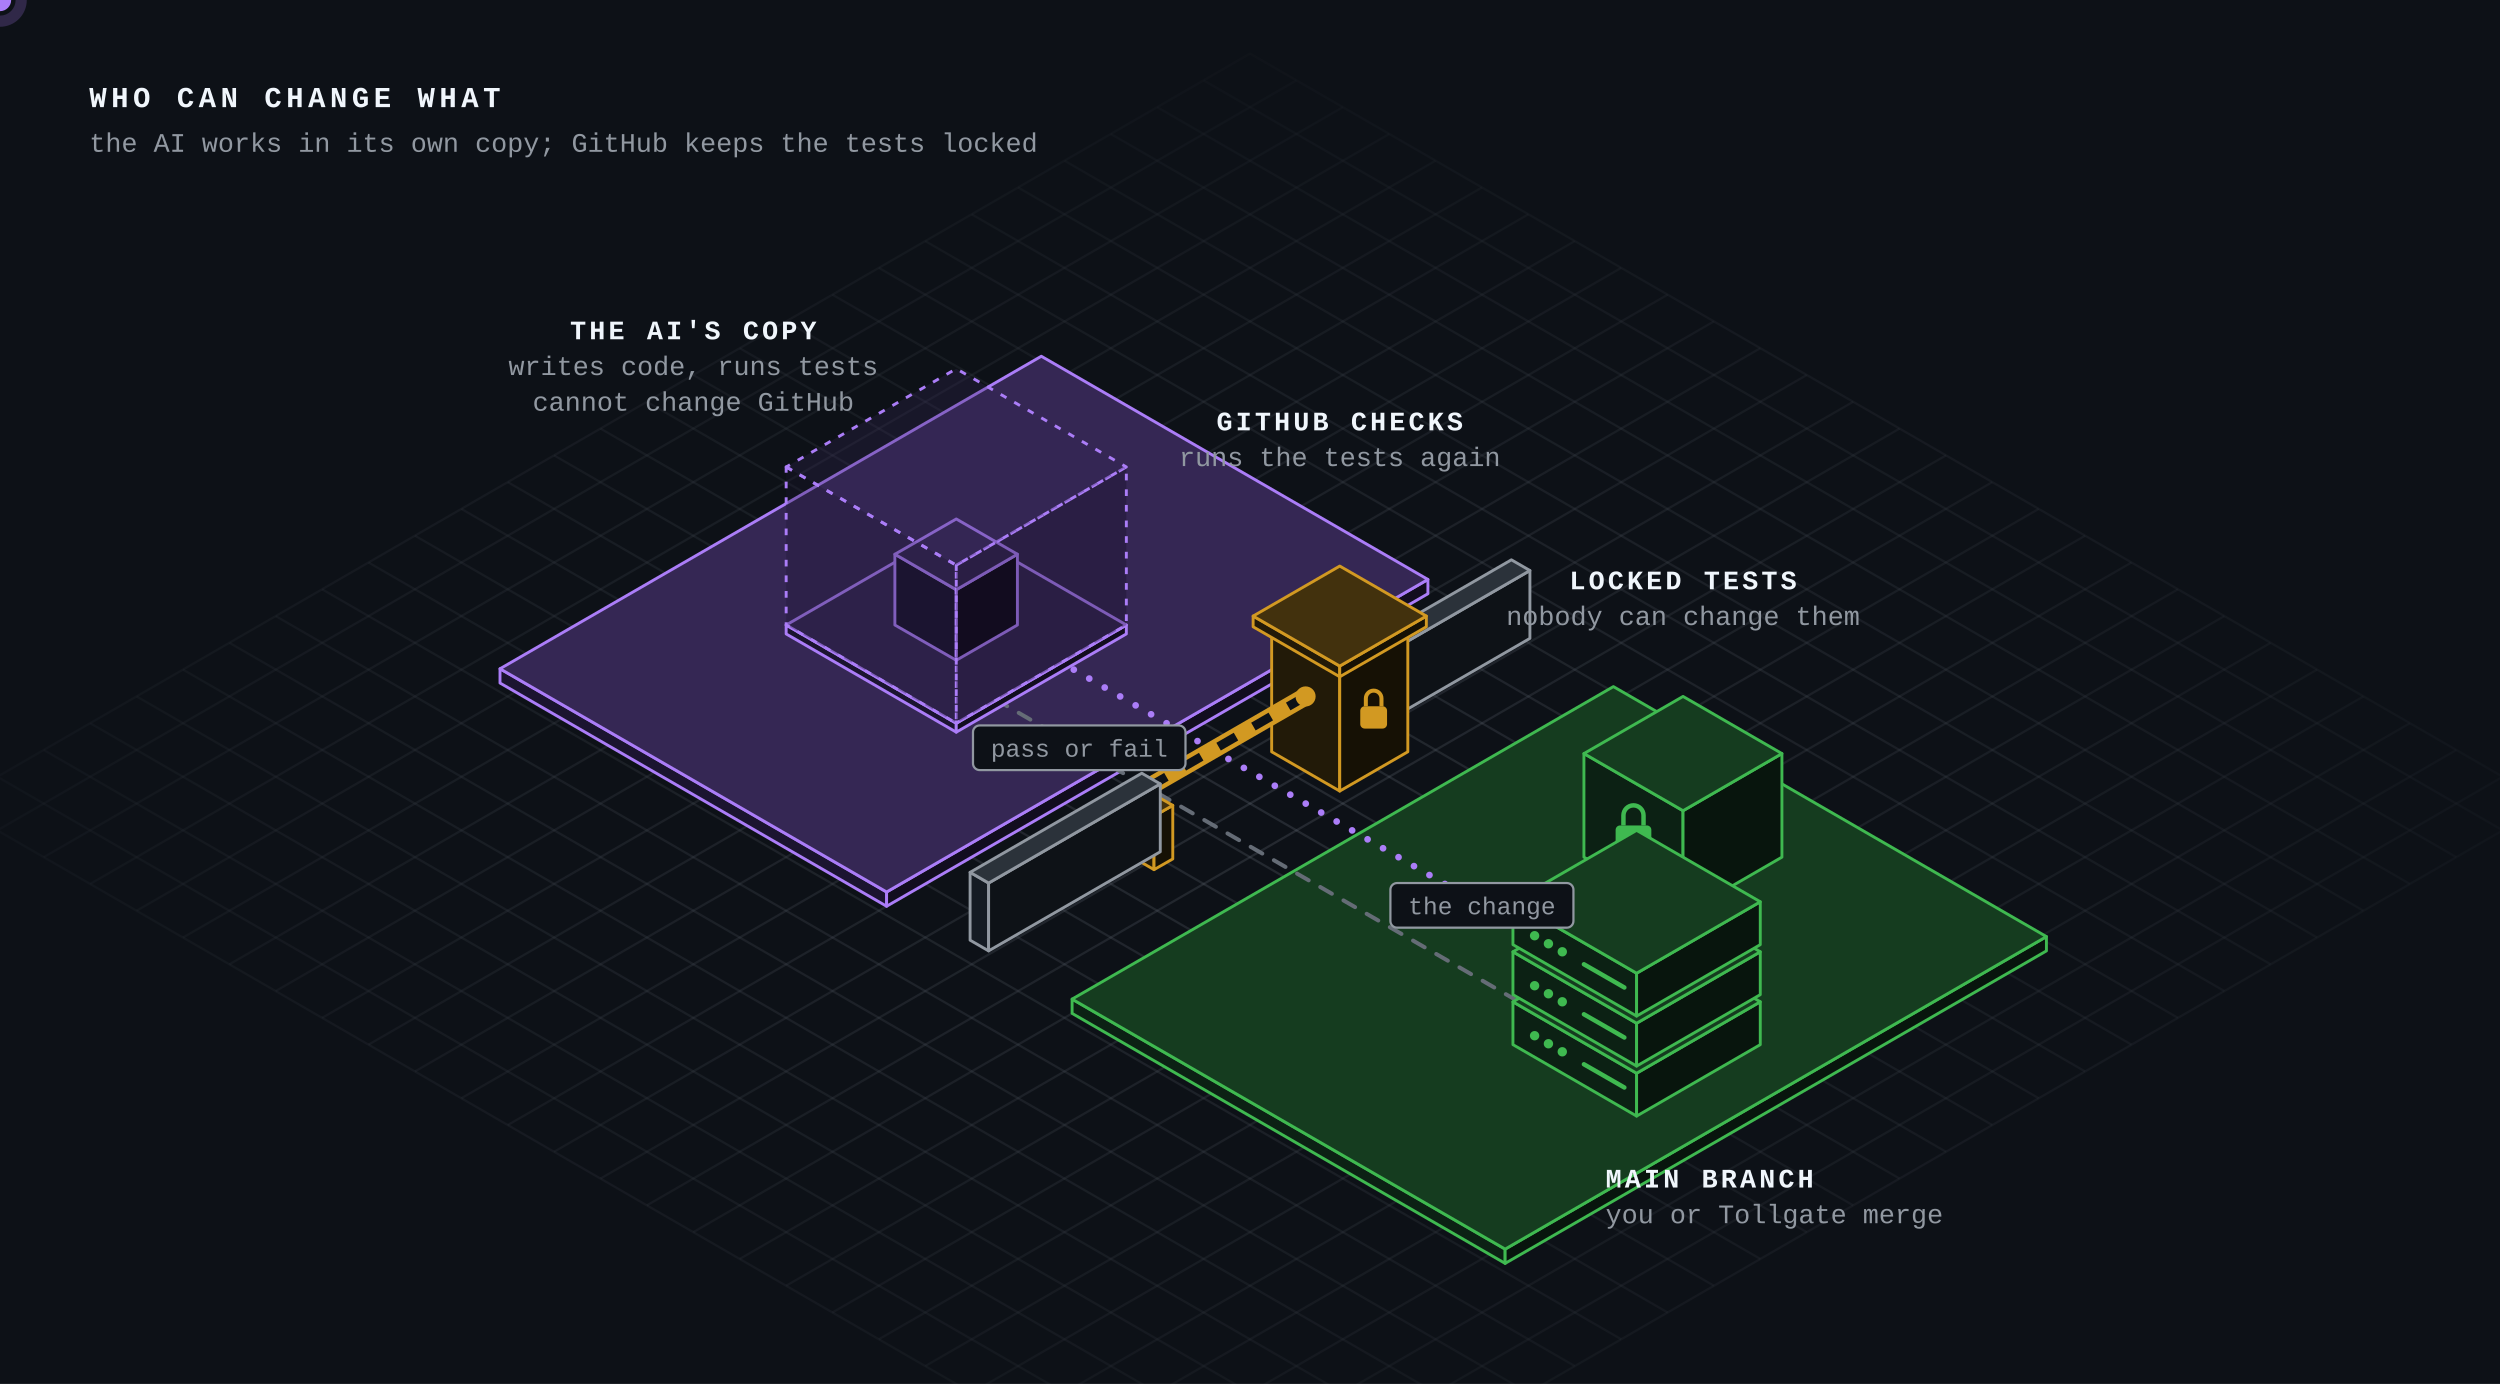
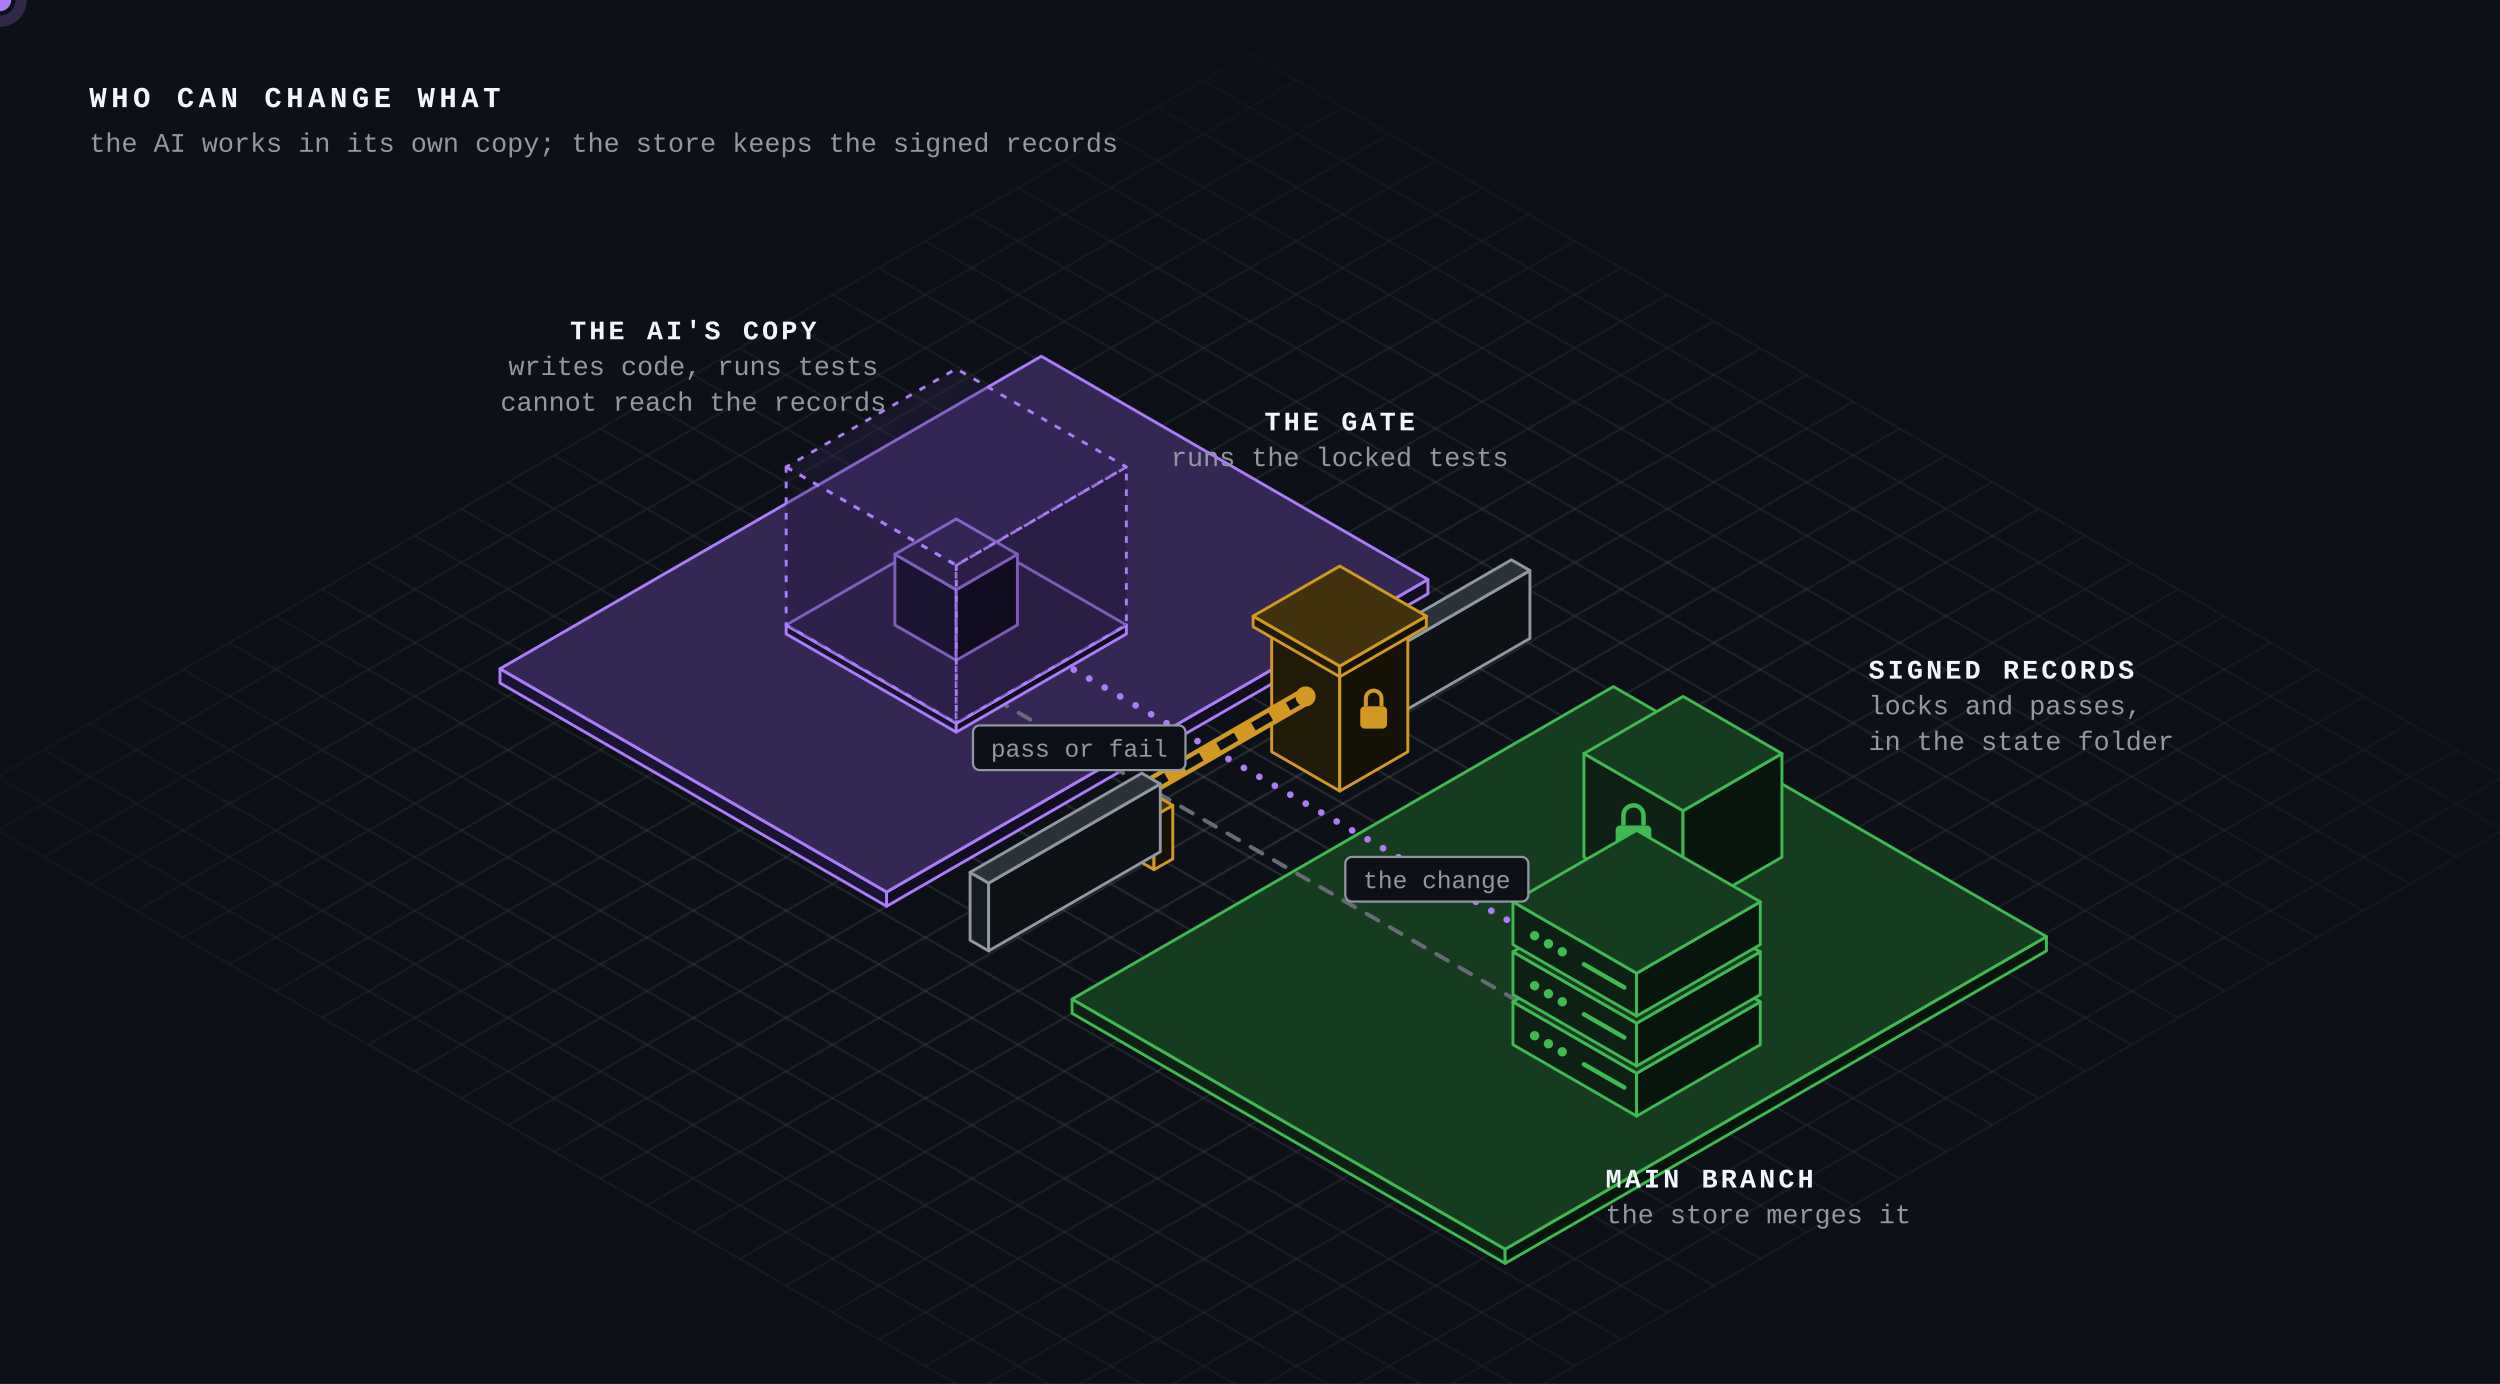
<svg xmlns="http://www.w3.org/2000/svg" viewBox="0 0 1120 620" width="1120" height="620" role="img" aria-labelledby="title desc" font-family="ui-monospace, SFMono-Regular, 'JetBrains Mono', 'Cascadia Mono', Menlo, Consolas, 'Liberation Mono', monospace">
  <defs>
    <radialGradient id="glow" cx="0.500" cy="0.581" r="0.6">
      <stop offset="0" stop-color="#fff" stop-opacity="1" />
      <stop offset="1" stop-color="#fff" stop-opacity="0" />
    </radialGradient>
    <mask id="fade">
      <rect width="1120" height="620" fill="url(#glow)" />
    </mask>
    <marker id="arrow-main" viewBox="0 0 10 10" refX="9" refY="5" markerWidth="10" markerHeight="10" markerUnits="userSpaceOnUse" orient="auto-start-reverse">
      <path d="M1,1 L9,5 L1,9 L3.2,5 z" fill="#ab7df8" />
    </marker>
    <marker id="arrow-side" viewBox="0 0 10 10" refX="9" refY="5" markerWidth="10" markerHeight="10" markerUnits="userSpaceOnUse" orient="auto-start-reverse">
      <path d="M1,1 L9,5 L1,9 L3.2,5 z" fill="#656c76" />
    </marker>
    <marker id="arrow-fail" viewBox="0 0 10 10" refX="9" refY="5" markerWidth="10" markerHeight="10" markerUnits="userSpaceOnUse" orient="auto-start-reverse">
      <path d="M1,1 L9,5 L1,9 L3.2,5 z" fill="#f85149" />
    </marker>
    <marker id="arrow-pass" viewBox="0 0 10 10" refX="9" refY="5" markerWidth="10" markerHeight="10" markerUnits="userSpaceOnUse" orient="auto-start-reverse">
      <path d="M1,1 L9,5 L1,9 L3.2,5 z" fill="#3fb950" />
    </marker>
  </defs>
  <style>.main{stroke-width:3;stroke-dasharray:0 8;animation:flow .8s linear infinite}.side{stroke-width:1.8;stroke-dasharray:6 6;animation:side 1.6s linear infinite}@keyframes flow{to{stroke-dashoffset:-8}}@keyframes side{to{stroke-dashoffset:-12}}.still-arm{display:none}@media (prefers-reduced-motion:reduce){.main,.side{animation:none}.ticket,.moving-arm{display:none}.still-arm{display:inline}}</style>
  <rect width="1120" height="620" fill="#0d1117" />
  <g mask="url(#fade)">
    <line x1="560.0" y1="24.0" x2="-22.0" y2="360.0" stroke="#656c76" stroke-opacity="0.28" stroke-width="1" />
    <line x1="560.0" y1="24.0" x2="1142.0" y2="360.0" stroke="#656c76" stroke-opacity="0.28" stroke-width="1" />
    <line x1="580.8" y1="36.0" x2="-1.2" y2="372.0" stroke="#656c76" stroke-opacity="0.28" stroke-width="1" />
    <line x1="539.2" y1="36.0" x2="1121.2" y2="372.0" stroke="#656c76" stroke-opacity="0.28" stroke-width="1" />
    <line x1="601.6" y1="48.0" x2="19.6" y2="384.0" stroke="#656c76" stroke-opacity="0.28" stroke-width="1" />
    <line x1="518.4" y1="48.0" x2="1100.4" y2="384.0" stroke="#656c76" stroke-opacity="0.28" stroke-width="1" />
    <line x1="622.4" y1="60.0" x2="40.4" y2="396.0" stroke="#656c76" stroke-opacity="0.28" stroke-width="1" />
    <line x1="497.6" y1="60.0" x2="1079.6" y2="396.0" stroke="#656c76" stroke-opacity="0.28" stroke-width="1" />
    <line x1="643.1" y1="72.0" x2="61.2" y2="408.0" stroke="#656c76" stroke-opacity="0.28" stroke-width="1" />
    <line x1="476.9" y1="72.0" x2="1058.8" y2="408.0" stroke="#656c76" stroke-opacity="0.28" stroke-width="1" />
    <line x1="663.9" y1="84.0" x2="82.0" y2="420.0" stroke="#656c76" stroke-opacity="0.28" stroke-width="1" />
    <line x1="456.1" y1="84.0" x2="1038.0" y2="420.0" stroke="#656c76" stroke-opacity="0.28" stroke-width="1" />
    <line x1="684.7" y1="96.0" x2="102.8" y2="432.0" stroke="#656c76" stroke-opacity="0.28" stroke-width="1" />
    <line x1="435.3" y1="96.0" x2="1017.2" y2="432.0" stroke="#656c76" stroke-opacity="0.28" stroke-width="1" />
    <line x1="705.5" y1="108.0" x2="123.5" y2="444.0" stroke="#656c76" stroke-opacity="0.28" stroke-width="1" />
    <line x1="414.5" y1="108.0" x2="996.5" y2="444.0" stroke="#656c76" stroke-opacity="0.28" stroke-width="1" />
    <line x1="726.3" y1="120.0" x2="144.3" y2="456.0" stroke="#656c76" stroke-opacity="0.28" stroke-width="1" />
    <line x1="393.7" y1="120.0" x2="975.7" y2="456.0" stroke="#656c76" stroke-opacity="0.28" stroke-width="1" />
    <line x1="747.1" y1="132.0" x2="165.1" y2="468.0" stroke="#656c76" stroke-opacity="0.28" stroke-width="1" />
    <line x1="372.9" y1="132.0" x2="954.9" y2="468.0" stroke="#656c76" stroke-opacity="0.28" stroke-width="1" />
    <line x1="767.8" y1="144.0" x2="185.9" y2="480.0" stroke="#656c76" stroke-opacity="0.28" stroke-width="1" />
    <line x1="352.2" y1="144.0" x2="934.1" y2="480.0" stroke="#656c76" stroke-opacity="0.28" stroke-width="1" />
    <line x1="788.6" y1="156.0" x2="206.7" y2="492.0" stroke="#656c76" stroke-opacity="0.28" stroke-width="1" />
    <line x1="331.4" y1="156.0" x2="913.3" y2="492.0" stroke="#656c76" stroke-opacity="0.28" stroke-width="1" />
    <line x1="809.4" y1="168.0" x2="227.5" y2="504.0" stroke="#656c76" stroke-opacity="0.28" stroke-width="1" />
    <line x1="310.6" y1="168.0" x2="892.5" y2="504.0" stroke="#656c76" stroke-opacity="0.28" stroke-width="1" />
    <line x1="830.2" y1="180.0" x2="248.2" y2="516.0" stroke="#656c76" stroke-opacity="0.28" stroke-width="1" />
    <line x1="289.8" y1="180.0" x2="871.8" y2="516.0" stroke="#656c76" stroke-opacity="0.28" stroke-width="1" />
    <line x1="851.0" y1="192.0" x2="269.0" y2="528.0" stroke="#656c76" stroke-opacity="0.28" stroke-width="1" />
    <line x1="269.0" y1="192.0" x2="851.0" y2="528.0" stroke="#656c76" stroke-opacity="0.28" stroke-width="1" />
    <line x1="871.8" y1="204.0" x2="289.8" y2="540.0" stroke="#656c76" stroke-opacity="0.28" stroke-width="1" />
    <line x1="248.2" y1="204.0" x2="830.2" y2="540.0" stroke="#656c76" stroke-opacity="0.28" stroke-width="1" />
    <line x1="892.5" y1="216.0" x2="310.6" y2="552.0" stroke="#656c76" stroke-opacity="0.28" stroke-width="1" />
    <line x1="227.5" y1="216.0" x2="809.4" y2="552.0" stroke="#656c76" stroke-opacity="0.28" stroke-width="1" />
    <line x1="913.3" y1="228.0" x2="331.4" y2="564.0" stroke="#656c76" stroke-opacity="0.28" stroke-width="1" />
    <line x1="206.7" y1="228.0" x2="788.6" y2="564.0" stroke="#656c76" stroke-opacity="0.28" stroke-width="1" />
    <line x1="934.1" y1="240.0" x2="352.2" y2="576.0" stroke="#656c76" stroke-opacity="0.28" stroke-width="1" />
    <line x1="185.9" y1="240.0" x2="767.8" y2="576.0" stroke="#656c76" stroke-opacity="0.28" stroke-width="1" />
    <line x1="954.9" y1="252.0" x2="372.9" y2="588.0" stroke="#656c76" stroke-opacity="0.28" stroke-width="1" />
    <line x1="165.1" y1="252.0" x2="747.1" y2="588.0" stroke="#656c76" stroke-opacity="0.28" stroke-width="1" />
    <line x1="975.7" y1="264.0" x2="393.7" y2="600.0" stroke="#656c76" stroke-opacity="0.28" stroke-width="1" />
    <line x1="144.3" y1="264.0" x2="726.3" y2="600.0" stroke="#656c76" stroke-opacity="0.28" stroke-width="1" />
    <line x1="996.5" y1="276.0" x2="414.5" y2="612.0" stroke="#656c76" stroke-opacity="0.28" stroke-width="1" />
    <line x1="123.5" y1="276.0" x2="705.5" y2="612.0" stroke="#656c76" stroke-opacity="0.28" stroke-width="1" />
    <line x1="1017.2" y1="288.0" x2="435.3" y2="624.0" stroke="#656c76" stroke-opacity="0.28" stroke-width="1" />
    <line x1="102.8" y1="288.0" x2="684.7" y2="624.0" stroke="#656c76" stroke-opacity="0.28" stroke-width="1" />
    <line x1="1038.0" y1="300.0" x2="456.1" y2="636.0" stroke="#656c76" stroke-opacity="0.28" stroke-width="1" />
    <line x1="82.0" y1="300.0" x2="663.9" y2="636.0" stroke="#656c76" stroke-opacity="0.28" stroke-width="1" />
    <line x1="1058.8" y1="312.0" x2="476.9" y2="648.0" stroke="#656c76" stroke-opacity="0.28" stroke-width="1" />
    <line x1="61.2" y1="312.0" x2="643.1" y2="648.0" stroke="#656c76" stroke-opacity="0.28" stroke-width="1" />
    <line x1="1079.6" y1="324.0" x2="497.6" y2="660.0" stroke="#656c76" stroke-opacity="0.28" stroke-width="1" />
    <line x1="40.4" y1="324.0" x2="622.4" y2="660.0" stroke="#656c76" stroke-opacity="0.28" stroke-width="1" />
    <line x1="1100.4" y1="336.0" x2="518.4" y2="672.0" stroke="#656c76" stroke-opacity="0.28" stroke-width="1" />
    <line x1="19.6" y1="336.0" x2="601.6" y2="672.0" stroke="#656c76" stroke-opacity="0.28" stroke-width="1" />
    <line x1="1121.2" y1="348.0" x2="539.2" y2="684.0" stroke="#656c76" stroke-opacity="0.28" stroke-width="1" />
    <line x1="-1.2" y1="348.0" x2="580.8" y2="684.0" stroke="#656c76" stroke-opacity="0.28" stroke-width="1" />
    <line x1="1142.0" y1="360.0" x2="560.0" y2="696.0" stroke="#656c76" stroke-opacity="0.28" stroke-width="1" />
    <line x1="-22.0" y1="360.0" x2="560.0" y2="696.0" stroke="#656c76" stroke-opacity="0.28" stroke-width="1" />
  </g>
  <polygon points="224.0,299.6 397.2,399.6 397.2,406.0 224.0,306.0" fill="#1b1430" stroke="#ab7df8" stroke-width="1.3" stroke-linejoin="round" />
  <polygon points="397.2,399.6 639.7,259.6 639.7,266.0 397.2,406.0" fill="#120d1f" stroke="#ab7df8" stroke-width="1.3" stroke-linejoin="round" />
  <polygon points="224.0,299.6 397.2,399.6 639.7,259.6 466.5,159.6" fill="#352754" stroke="#ab7df8" stroke-width="1.3" stroke-linejoin="round" />
  <polygon points="480.3,447.6 674.3,559.6 674.3,566.0 480.3,454.0" fill="#0c2114" stroke="#3fb950" stroke-width="1.3" stroke-linejoin="round" />
  <polygon points="674.3,559.6 916.8,419.6 916.8,426.0 674.3,566.0" fill="#08150d" stroke="#3fb950" stroke-width="1.3" stroke-linejoin="round" />
  <polygon points="480.3,447.6 674.3,559.6 916.8,419.6 722.8,307.6" fill="#153c1f" stroke="#3fb950" stroke-width="1.3" stroke-linejoin="round" />
  <polyline class="main" points="467.2,292.0 719.3,437.6" fill="none" stroke="#ab7df8" stroke-linecap="round" stroke-linejoin="round" marker-end="url(#arrow-main)" />
  <polyline class="side" points="690.2,454.4 438.1,308.8" fill="none" stroke="#656c76" stroke-linecap="round" stroke-linejoin="round" marker-end="url(#arrow-side)" />
  <polygon points="352.2,280.0 428.4,324.0 428.4,328.0 352.2,284.0" fill="#1b1430" stroke="#ab7df8" stroke-width="1.3" stroke-linejoin="round" />
  <polygon points="428.4,324.0 504.6,280.0 504.6,284.0 428.4,328.0" fill="#120d1f" stroke="#ab7df8" stroke-width="1.3" stroke-linejoin="round" />
  <polygon points="352.2,280.0 428.4,324.0 504.6,280.0 428.4,236.0" fill="#352754" stroke="#ab7df8" stroke-width="1.3" stroke-linejoin="round" />
  <polygon points="400.9,248.3 428.4,264.2 428.4,295.8 400.9,280.0" fill="#1b1430" stroke="#ab7df8" stroke-width="1.3" stroke-linejoin="round" />
  <polygon points="428.4,264.2 455.8,248.3 455.8,280.0 428.4,295.8" fill="#120d1f" stroke="#ab7df8" stroke-width="1.3" stroke-linejoin="round" />
  <polygon points="400.9,248.3 428.4,264.2 455.8,248.3 428.4,232.5" fill="#352754" stroke="#ab7df8" stroke-width="1.3" stroke-linejoin="round" />
  <polygon points="352.2,209.2 428.4,253.2 428.4,324.0 352.2,280.0" fill="#1b1430" stroke="#ab7df8" stroke-width="1.3" stroke-linejoin="round" fill-opacity="0.3" stroke-dasharray="3 4" />
  <polygon points="428.4,253.2 504.6,209.2 504.6,280.0 428.4,324.0" fill="#120d1f" stroke="#ab7df8" stroke-width="1.3" stroke-linejoin="round" fill-opacity="0.3" stroke-dasharray="3 4" />
  <polygon points="352.2,209.2 428.4,253.2 504.6,209.2 428.4,165.2" fill="#352754" stroke="#ab7df8" stroke-width="1.3" stroke-linejoin="round" fill-opacity="0.3" stroke-dasharray="3 4" />
  <polygon points="612.7,288.0 621.0,292.8 621.0,323.2 612.7,318.4" fill="#151b23" stroke="#9198a1" stroke-width="1.3" stroke-linejoin="round" />
  <polygon points="621.0,292.8 685.4,255.6 685.4,286.0 621.0,323.2" fill="#0e1217" stroke="#9198a1" stroke-width="1.3" stroke-linejoin="round" />
  <polygon points="612.7,288.0 621.0,292.8 685.4,255.6 677.1,250.8" fill="#2b323a" stroke="#9198a1" stroke-width="1.3" stroke-linejoin="round" />
  <polygon points="569.7,280.8 600.2,298.4 600.2,354.4 569.7,336.8" fill="#221a08" stroke="#d29922" stroke-width="1.3" stroke-linejoin="round" />
  <polygon points="600.2,298.4 630.7,280.8 630.7,336.8 600.2,354.4" fill="#161105" stroke="#d29922" stroke-width="1.3" stroke-linejoin="round" />
  <polygon points="569.7,280.8 600.2,298.4 630.7,280.8 600.2,263.2" fill="#42310d" stroke="#d29922" stroke-width="1.3" stroke-linejoin="round" />
  <polygon points="561.4,276.0 600.2,298.4 600.2,303.2 561.4,280.8" fill="#221a08" stroke="#d29922" stroke-width="1.3" stroke-linejoin="round" />
  <polygon points="600.2,298.4 639.0,276.0 639.0,280.8 600.2,303.2" fill="#161105" stroke="#d29922" stroke-width="1.3" stroke-linejoin="round" />
  <polygon points="561.4,276.0 600.2,298.4 639.0,276.0 600.2,253.6" fill="#42310d" stroke="#d29922" stroke-width="1.3" stroke-linejoin="round" />
  <rect x="609.4" y="316.4" width="12" height="10" rx="2" fill="#d29922" />
  <path d="M611.9,316.4 v-3.5 a3.5,3.5 0 0 1 7,0 v3.5" fill="none" stroke="#d29922" stroke-width="1.8" />
  <polygon points="508.7,360.8 517.0,365.6 517.0,389.6 508.7,384.8" fill="#221a08" stroke="#d29922" stroke-width="1.3" stroke-linejoin="round" />
  <polygon points="517.0,365.6 525.4,360.8 525.4,384.8 517.0,389.6" fill="#161105" stroke="#d29922" stroke-width="1.3" stroke-linejoin="round" />
  <polygon points="508.7,360.8 517.0,365.6 525.4,360.8 517.0,356.0" fill="#42310d" stroke="#d29922" stroke-width="1.3" stroke-linejoin="round" />
  <g class="moving-arm">
    <line x1="584.9" y1="312.0" x2="517.0" y2="351.2" stroke="#d29922" stroke-width="8" stroke-linecap="round" />
    <line x1="584.9" y1="312.0" x2="517.0" y2="351.2" stroke="#0d1117" stroke-width="4" stroke-dasharray="9 9" />
    <animateTransform attributeName="transform" type="rotate" values="0 584.9 312.0;0 584.9 312.0;80 584.9 312.0;80 584.9 312.0;0 584.9 312.0;0 584.9 312.0" keyTimes="0;0.298;0.371;0.659;0.732;1" dur="6.15s" repeatCount="indefinite" />
  </g>
  <g class="still-arm">
    <line x1="584.9" y1="312.0" x2="517.0" y2="351.2" stroke="#d29922" stroke-width="8" stroke-linecap="round" />
    <line x1="584.9" y1="312.0" x2="517.0" y2="351.2" stroke="#0d1117" stroke-width="4" stroke-dasharray="9 9" />
  </g>
  <circle cx="584.9" cy="312.0" r="4.5" fill="#d29922" />
  <polygon points="434.6,390.8 442.9,395.6 442.9,426.0 434.6,421.2" fill="#151b23" stroke="#9198a1" stroke-width="1.3" stroke-linejoin="round" />
  <polygon points="442.9,395.6 519.8,351.2 519.8,381.6 442.9,426.0" fill="#0e1217" stroke="#9198a1" stroke-width="1.3" stroke-linejoin="round" />
  <polygon points="434.6,390.8 442.9,395.6 519.8,351.2 511.5,346.4" fill="#2b323a" stroke="#9198a1" stroke-width="1.3" stroke-linejoin="round" />
  <polygon points="709.6,337.6 754.0,363.2 754.0,409.6 709.6,384.0" fill="#0c2114" stroke="#3fb950" stroke-width="1.3" stroke-linejoin="round" />
  <polygon points="754.0,363.2 798.3,337.6 798.3,384.0 754.0,409.6" fill="#08150d" stroke="#3fb950" stroke-width="1.3" stroke-linejoin="round" />
  <polygon points="709.6,337.6 754.0,363.2 798.3,337.6 754.0,312.0" fill="#153c1f" stroke="#3fb950" stroke-width="1.3" stroke-linejoin="round" />
  <rect x="723.8" y="369.8" width="16" height="13" rx="2" fill="#3fb950" />
  <path d="M727.3,369.8 v-4.5 a4.5,4.5 0 0 1 9,0 v4.5" fill="none" stroke="#3fb950" stroke-width="2" />
  <polygon points="677.8,448.8 733.2,480.8 733.2,500.0 677.8,468.0" fill="#0c2114" stroke="#3fb950" stroke-width="1.3" stroke-linejoin="round" />
  <polygon points="733.2,480.8 788.6,448.8 788.6,468.0 733.2,500.0" fill="#08150d" stroke="#3fb950" stroke-width="1.3" stroke-linejoin="round" />
  <polygon points="677.8,448.8 733.2,480.8 788.6,448.8 733.2,416.8" fill="#153c1f" stroke="#3fb950" stroke-width="1.3" stroke-linejoin="round" />
  <circle cx="687.5" cy="464.0" r="2.1" fill="#3fb950" />
  <circle cx="693.7" cy="467.6" r="2.1" fill="#3fb950" />
  <circle cx="699.9" cy="471.2" r="2.1" fill="#3fb950" />
  <line x1="709.6" y1="476.8" x2="727.7" y2="487.2" stroke="#3fb950" stroke-width="2" stroke-linecap="round" />
  <polygon points="677.8,426.4 733.2,458.4 733.2,477.6 677.8,445.6" fill="#0c2114" stroke="#3fb950" stroke-width="1.3" stroke-linejoin="round" />
  <polygon points="733.2,458.4 788.6,426.4 788.6,445.6 733.2,477.6" fill="#08150d" stroke="#3fb950" stroke-width="1.3" stroke-linejoin="round" />
  <polygon points="677.8,426.4 733.2,458.4 788.6,426.4 733.2,394.4" fill="#153c1f" stroke="#3fb950" stroke-width="1.3" stroke-linejoin="round" />
  <circle cx="687.5" cy="441.6" r="2.1" fill="#3fb950" />
  <circle cx="693.7" cy="445.2" r="2.1" fill="#3fb950" />
  <circle cx="699.9" cy="448.8" r="2.1" fill="#3fb950" />
  <line x1="709.6" y1="454.4" x2="727.7" y2="464.8" stroke="#3fb950" stroke-width="2" stroke-linecap="round" />
  <polygon points="677.8,404.0 733.2,436.0 733.2,455.2 677.8,423.2" fill="#0c2114" stroke="#3fb950" stroke-width="1.3" stroke-linejoin="round" />
  <polygon points="733.2,436.0 788.6,404.0 788.6,423.2 733.2,455.2" fill="#08150d" stroke="#3fb950" stroke-width="1.3" stroke-linejoin="round" />
  <polygon points="677.8,404.0 733.2,436.0 788.6,404.0 733.2,372.0" fill="#153c1f" stroke="#3fb950" stroke-width="1.3" stroke-linejoin="round" />
  <circle cx="687.5" cy="419.2" r="2.1" fill="#3fb950" />
  <circle cx="693.7" cy="422.8" r="2.1" fill="#3fb950" />
  <circle cx="699.9" cy="426.4" r="2.1" fill="#3fb950" />
  <line x1="709.6" y1="432.0" x2="727.7" y2="442.4" stroke="#3fb950" stroke-width="2" stroke-linecap="round" />
  <text x="40" y="48" font-size="13" font-weight="700" letter-spacing="2" fill="#f0f6fc">WHO CAN CHANGE WHAT</text>
-   <text x="40" y="68" font-size="12" fill="#9198a1">the AI works in its own copy; GitHub keeps the tests locked</text>
-   <rect x="622.9" y="395.6" width="82.0" height="20" rx="3" fill="#0d1117" stroke="#9198a1" />
-   <text x="663.9" y="409.6" text-anchor="middle" font-size="11" fill="#9198a1">the change</text>
+   <text x="40" y="68" font-size="12" fill="#9198a1">the AI works in its own copy; the store keeps the signed records</text>
+   <rect x="602.7" y="383.9" width="82.0" height="20" rx="3" fill="#0d1117" stroke="#9198a1" />
+   <text x="643.7" y="397.9" text-anchor="middle" font-size="11" fill="#9198a1">the change</text>
  <rect x="435.9" y="325.0" width="95.2" height="20" rx="3" fill="#0d1117" stroke="#9198a1" />
  <text x="483.5" y="339.0" text-anchor="middle" font-size="11" fill="#9198a1">pass or fail</text>
  <text x="310.6" y="152.0" text-anchor="middle" font-size="12" font-weight="700" letter-spacing="1.4" fill="#f0f6fc">THE AI'S COPY</text>
  <text x="310.6" y="168.0" text-anchor="middle" font-size="12" fill="#9198a1">writes code, runs tests</text>
-   <text x="310.6" y="184.0" text-anchor="middle" font-size="12" fill="#9198a1">cannot change GitHub</text>
-   <text x="754.0" y="264.0" text-anchor="middle" font-size="12" font-weight="700" letter-spacing="1.4" fill="#f0f6fc">LOCKED TESTS</text>
-   <text x="754.0" y="280.0" text-anchor="middle" font-size="12" fill="#9198a1">nobody can change them</text>
+   <text x="310.6" y="184.0" text-anchor="middle" font-size="12" fill="#9198a1">cannot reach the records</text>
+   <text x="837.1" y="304.0" text-anchor="start" font-size="12" font-weight="700" letter-spacing="1.4" fill="#f0f6fc">SIGNED RECORDS</text>
+   <text x="837.1" y="320.0" text-anchor="start" font-size="12" fill="#9198a1">locks and passes,</text>
+   <text x="837.1" y="336.0" text-anchor="start" font-size="12" fill="#9198a1">in the state folder</text>
  <text x="719.3" y="532.0" text-anchor="start" font-size="12" font-weight="700" letter-spacing="1.4" fill="#f0f6fc">MAIN BRANCH</text>
-   <text x="719.3" y="548.0" text-anchor="start" font-size="12" fill="#9198a1">you or Tollgate merge</text>
-   <text x="600.2" y="192.8" text-anchor="middle" font-size="12" font-weight="700" letter-spacing="1.4" fill="#f0f6fc">GITHUB CHECKS</text>
-   <text x="600.2" y="208.8" text-anchor="middle" font-size="12" fill="#9198a1">runs the tests again</text>
+   <text x="719.3" y="548.0" text-anchor="start" font-size="12" fill="#9198a1">the store merges it</text>
+   <text x="600.2" y="192.8" text-anchor="middle" font-size="12" font-weight="700" letter-spacing="1.4" fill="#f0f6fc">THE GATE</text>
+   <text x="600.2" y="208.8" text-anchor="middle" font-size="12" fill="#9198a1">runs the locked tests</text>
  <g class="ticket">
    <circle r="12" fill="#ab7df8" opacity="0.22">
      <animate attributeName="fill" values="#ab7df8;#3fb950" keyTimes="0;0.379" calcMode="discrete" dur="6.15s" repeatCount="indefinite" />
    </circle>
    <circle r="6" fill="#ab7df8" stroke="#0d1117" stroke-width="2">
      <animate attributeName="fill" values="#ab7df8;#3fb950" keyTimes="0;0.379" calcMode="discrete" dur="6.15s" repeatCount="indefinite" />
    </circle>
    <animateMotion path="M467.2,292.0 L555.8,343.2 L555.8,343.2 L719.3,437.6" keyPoints="0;0;0.352;0.352;0.352;1;1;1" keyTimes="0;0.081;0.233;0.379;0.379;0.659;0.756;1" calcMode="linear" dur="6.15s" repeatCount="indefinite" />
  </g>
</svg>
